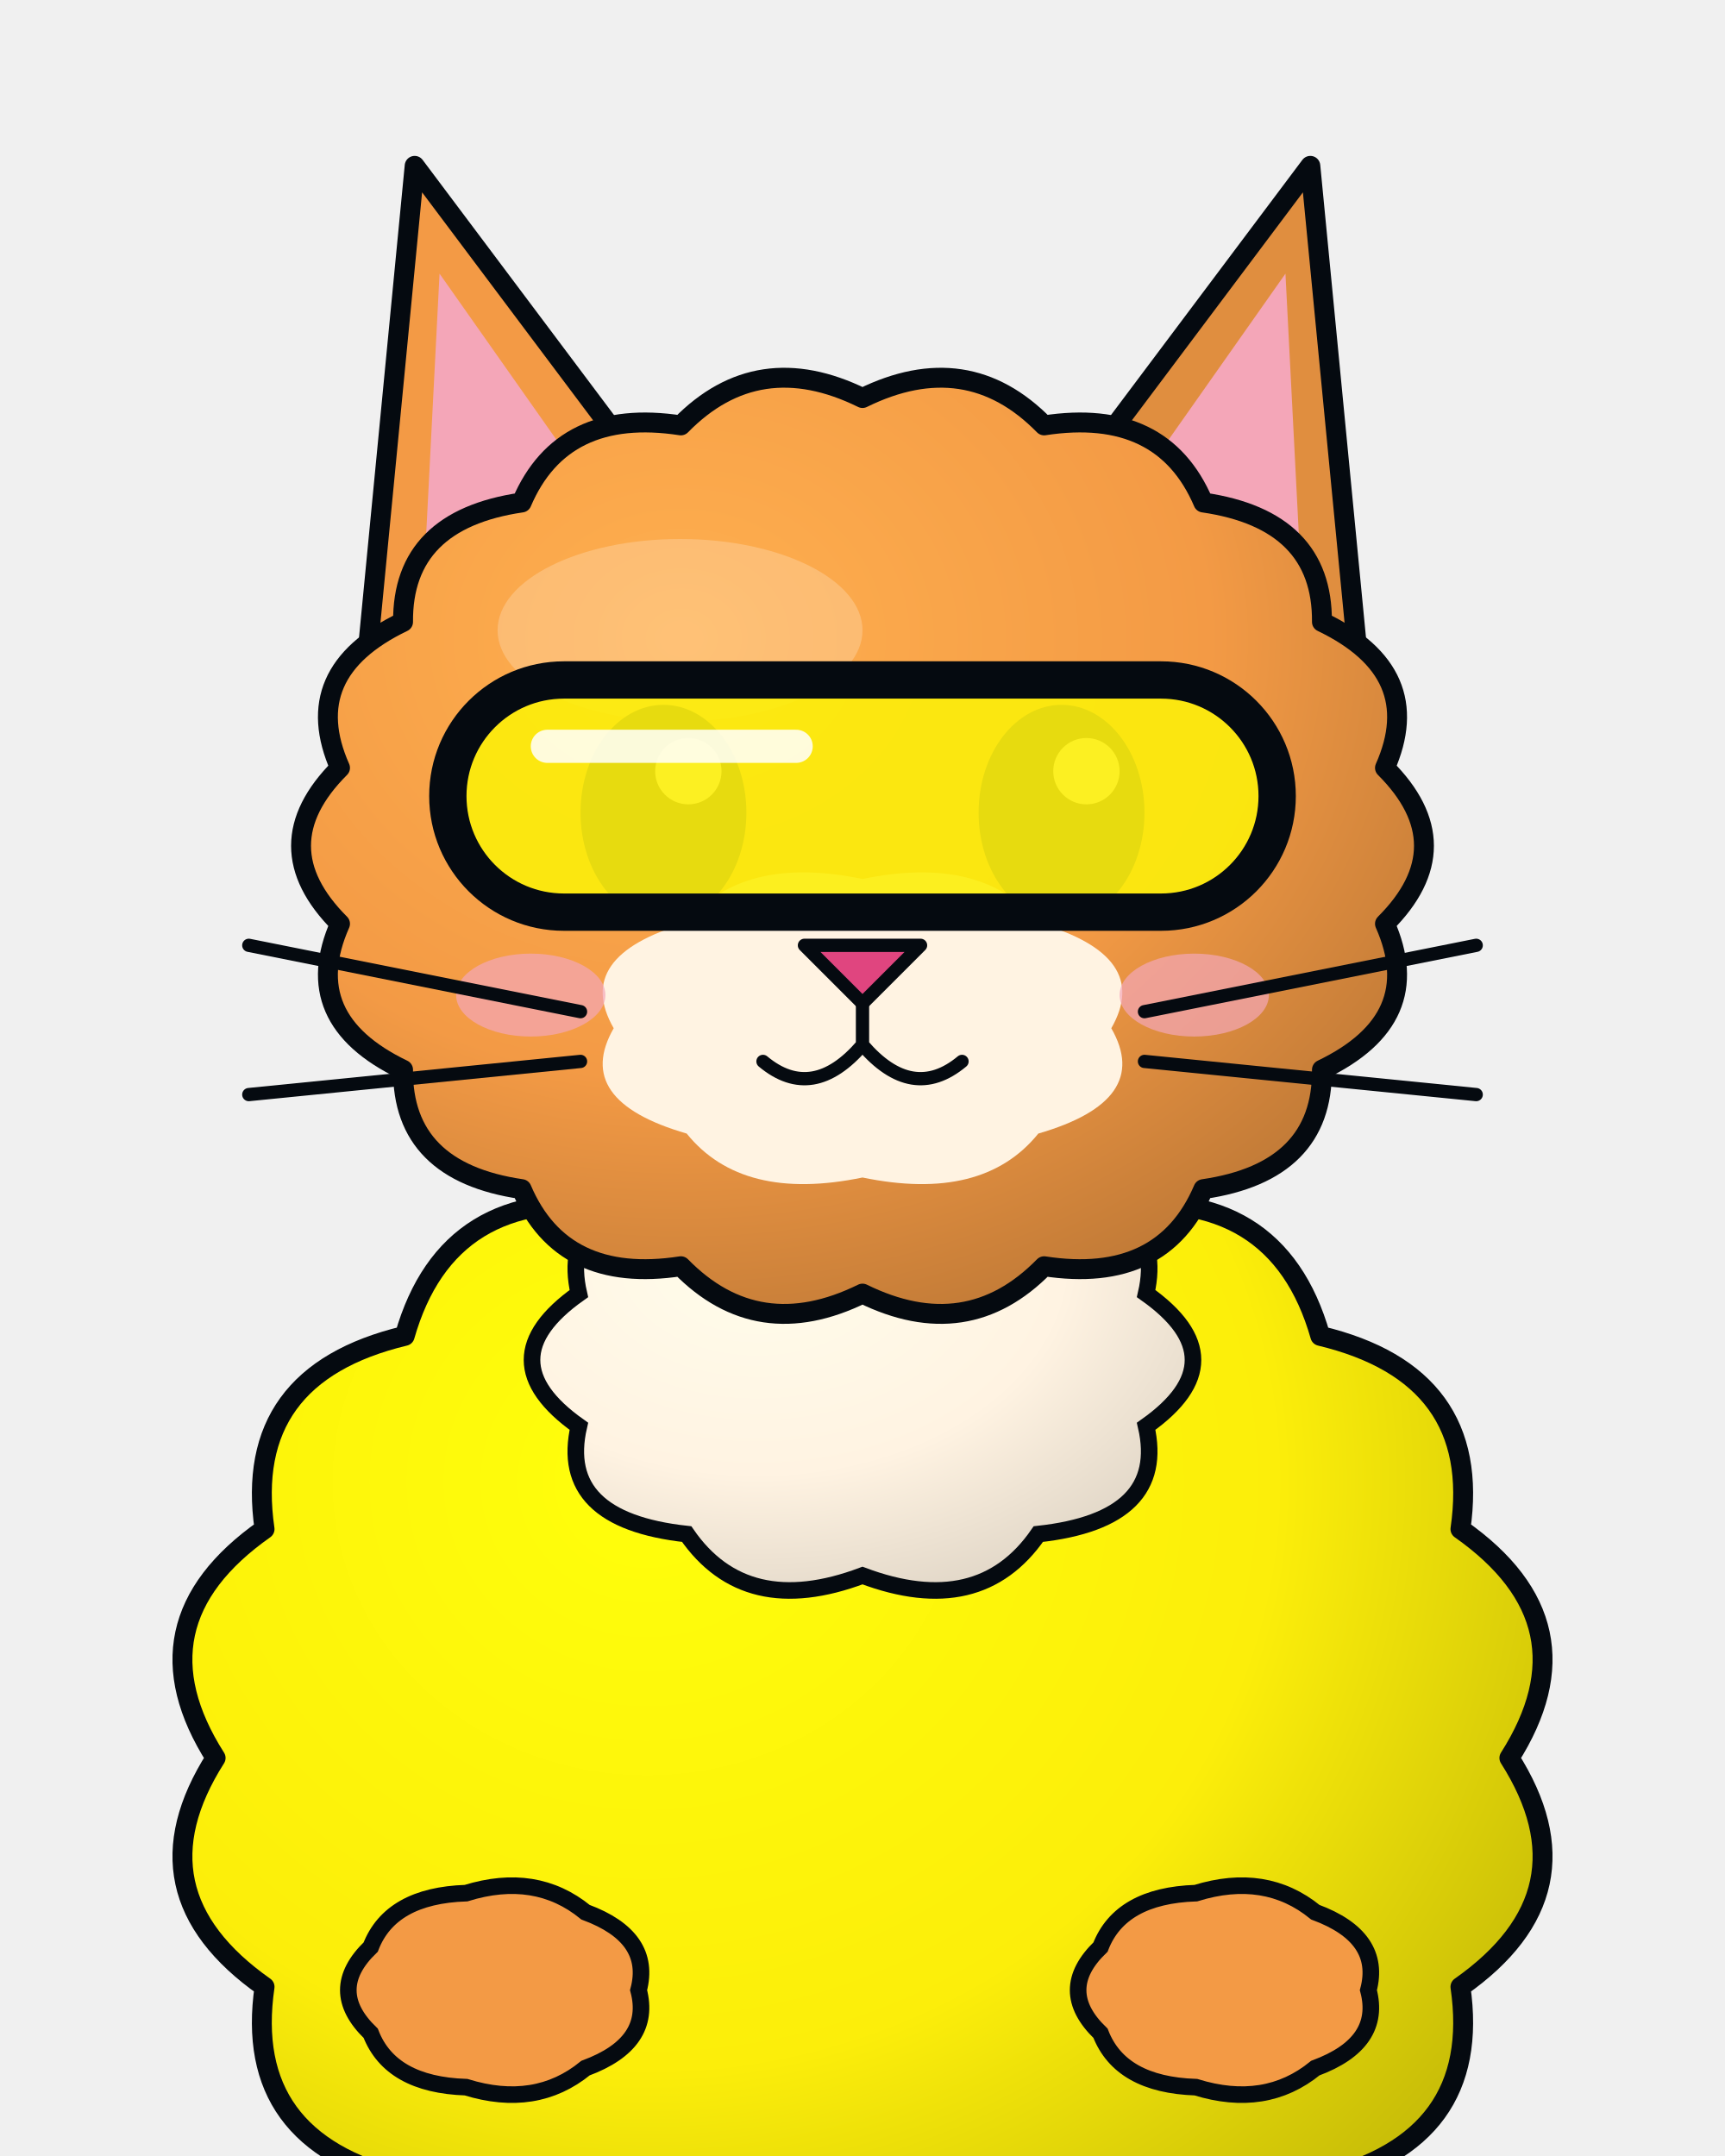
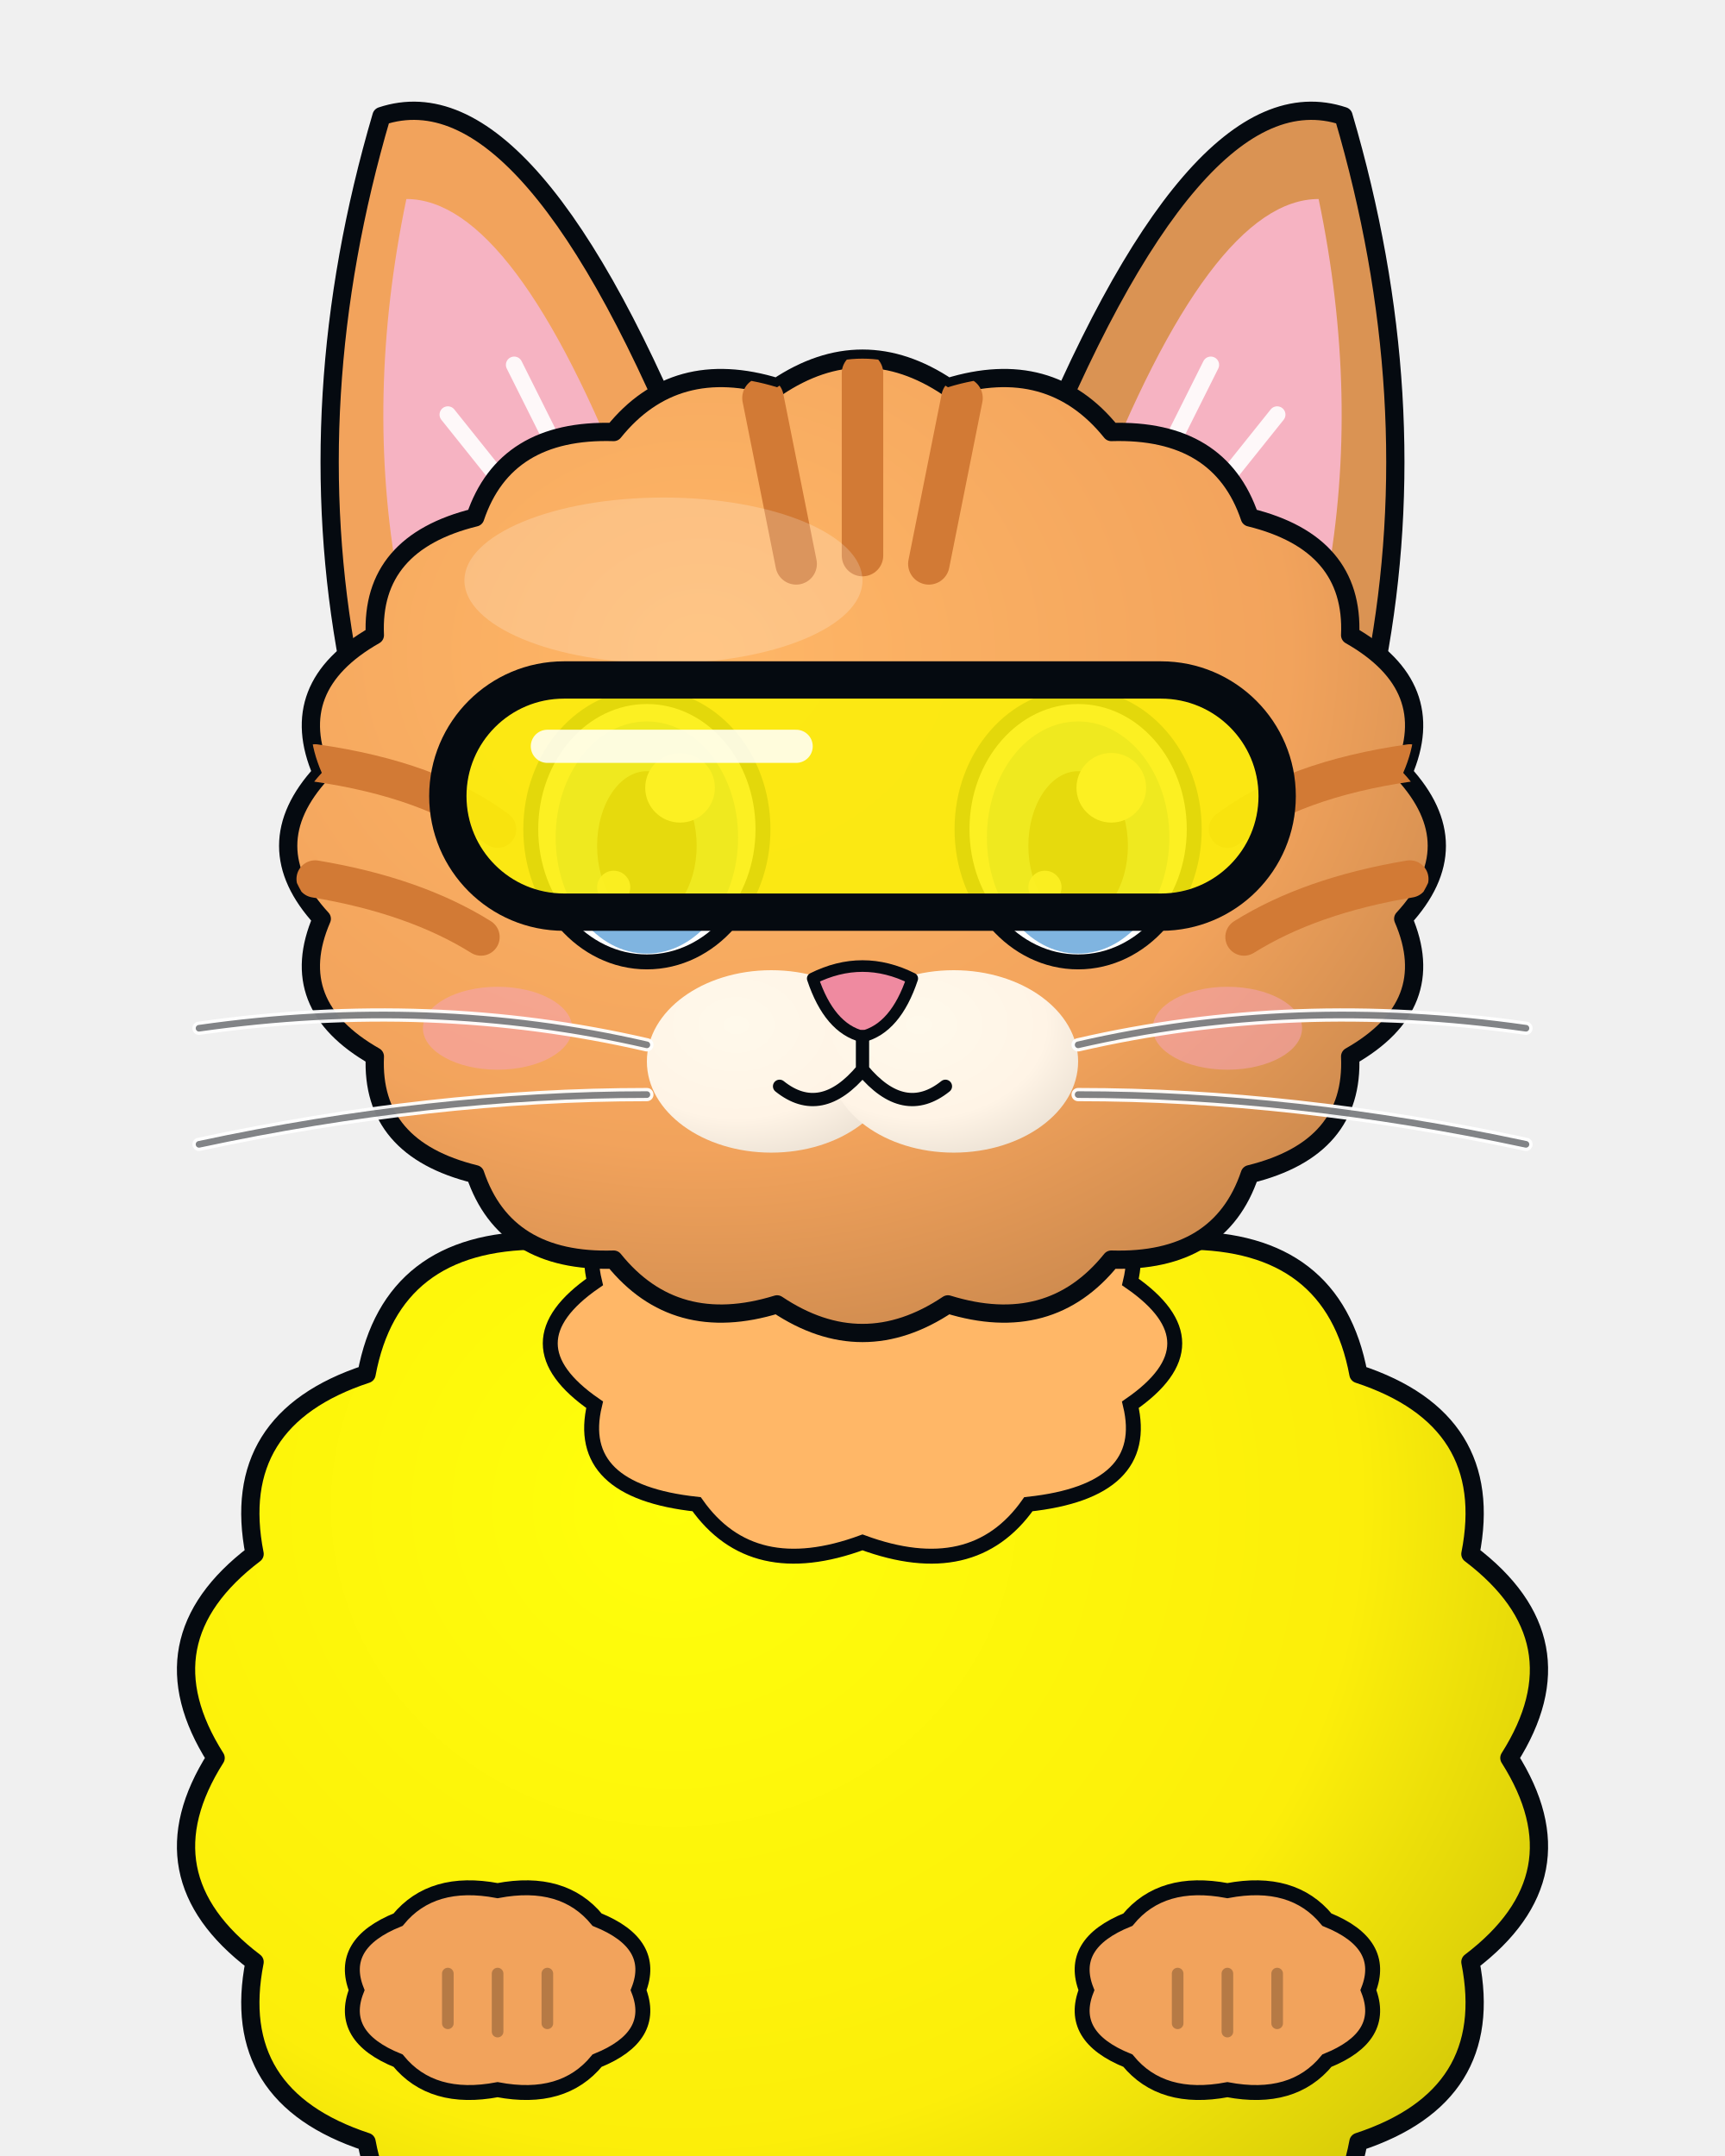
<svg xmlns="http://www.w3.org/2000/svg" viewBox="-104 -252 208 260">
  <defs>
-     <radialGradient id="ocyberpunkorange08787" cx=".34" cy=".28" r=".85">
+     <radialGradient id="ocyberpunkorange07722" cx=".36" cy=".30" r=".85">
      <stop offset="0" stop-color="#ffff0b" />
-       <stop offset=".55" stop-color="#fcee0a" />
-       <stop offset="1" stop-color="#bab007" />
+       <stop offset=".6" stop-color="#fcee0a" />
+       <stop offset="1" stop-color="#c5ba08" />
    </radialGradient>
-     <radialGradient id="fcyberpunkorange08787" cx=".34" cy=".28" r=".85">
-       <stop offset="0" stop-color="#ffb04f" />
-       <stop offset=".55" stop-color="#f39a45" />
-       <stop offset="1" stop-color="#b47233" />
+     <radialGradient id="fcyberpunkorange07722" cx=".36" cy=".30" r=".85">
+       <stop offset="0" stop-color="#ffb767" />
+       <stop offset=".6" stop-color="#f2a35c" />
+       <stop offset="1" stop-color="#bd7f48" />
    </radialGradient>
-     <radialGradient id="bcyberpunkorange08787" cx=".34" cy=".28" r=".85">
-       <stop offset="0" stop-color="#fffdeb" />
-       <stop offset=".55" stop-color="#fff3e2" />
-       <stop offset="1" stop-color="#dbd1c2" />
+     <radialGradient id="wcyberpunkorange07722" cx=".36" cy=".30" r=".85">
+       <stop offset="0" stop-color="#fff9eb" />
+       <stop offset=".6" stop-color="#fff4e6" />
+       <stop offset="1" stop-color="#e6dccf" />
    </radialGradient>
+     <clipPath id="hcyberpunkorange07722">
+       <path d="M65.2 -141.2 Q69.7 -130.8 58.8 -124.6 Q59.3 -113.5 46.7 -110.4 Q43.1 -99.7 30.0 -100.1 Q22.6 -90.9 10.3 -94.7 Q0.0 -87.8 -10.3 -94.7 Q-22.6 -90.9 -30.0 -100.1 Q-43.1 -99.7 -46.7 -110.4 Q-59.3 -113.5 -58.8 -124.6 Q-69.7 -130.8 -65.2 -141.2 Q-73.3 -150.0 -65.2 -158.8 Q-69.7 -169.2 -58.8 -175.4 Q-59.3 -186.5 -46.7 -189.6 Q-43.1 -200.3 -30.0 -199.9 Q-22.6 -209.1 -10.3 -205.3 Q-0.0 -212.2 10.3 -205.3 Q22.6 -209.1 30.0 -199.9 Q43.1 -200.3 46.7 -189.6 Q59.3 -186.5 58.8 -175.4 Q69.7 -169.2 65.2 -158.8 Q73.3 -150.0 65.2 -141.2Z" />
+     </clipPath>
  </defs>
-   <ellipse cx="6" cy="34" rx="78" ry="16" fill="#000" opacity=".16" />
-   <path d="M78.0 -40.0 Q88.3 -23.8 72.1 -12.4 Q74.8 6.2 55.2 10.9 Q50.0 29.1 29.8 26.5 Q17.6 41.5 0.0 32.0 Q-17.6 41.5 -29.8 26.5 Q-50.0 29.1 -55.2 10.9 Q-74.8 6.2 -72.1 -12.4 Q-88.3 -23.8 -78.0 -40.0 Q-88.3 -56.2 -72.1 -67.6 Q-74.8 -86.2 -55.2 -90.9 Q-50.0 -109.1 -29.8 -106.5 Q-17.6 -121.5 -0.0 -112.0 Q17.6 -121.5 29.8 -106.5 Q50.0 -109.1 55.2 -90.9 Q74.8 -86.2 72.1 -67.6 Q88.3 -56.2 78.0 -40.0Z" fill="url(#ocyberpunkorange08787)" stroke="#050a10" stroke-width="2.4" stroke-linejoin="round" />
-   <path d="M34.2 -80.0 Q36.8 -68.7 21.2 -67.0 Q14.1 -56.7 0.0 -62.0 Q-14.1 -56.7 -21.2 -67.0 Q-36.8 -68.7 -34.2 -80.0 Q-45.5 -88.0 -34.2 -96.0 Q-36.8 -107.3 -21.2 -109.0 Q-14.1 -119.3 -0.0 -114.0 Q14.1 -119.3 21.2 -109.0 Q36.8 -107.3 34.2 -96.0 Q45.5 -88.0 34.2 -80.0Z" fill="url(#bcyberpunkorange08787)" stroke="#050a10" stroke-width="2" />
-   <path d="M-24 -192 L-54 -232 L-60 -170Z" fill="#f39a45" stroke="#050a10" stroke-width="2.4" stroke-linejoin="round" />
-   <path d="M-32 -192 L-51 -219 L-53 -180Z" fill="#f4a6b8" />
-   <path d="M24 -192 L54 -232 L60 -170Z" fill="#e08e3f" stroke="#050a10" stroke-width="2.4" stroke-linejoin="round" />
-   <path d="M32 -192 L51 -219 L53 -180Z" fill="#f4a6b8" />
-   <path d="M63.0 -140.6 Q68.1 -129.1 55.4 -123.0 Q55.5 -110.7 41.1 -108.6 Q36.2 -97.1 21.9 -99.3 Q12.6 -89.8 0.0 -96.0 Q-12.6 -89.8 -21.9 -99.3 Q-36.2 -97.1 -41.1 -108.6 Q-55.5 -110.7 -55.4 -123.0 Q-68.1 -129.1 -63.0 -140.6 Q-72.4 -150.0 -63.0 -159.4 Q-68.1 -170.9 -55.4 -177.0 Q-55.5 -189.3 -41.1 -191.4 Q-36.2 -202.9 -21.9 -200.7 Q-12.6 -210.2 -0.0 -204.0 Q12.6 -210.2 21.9 -200.7 Q36.2 -202.9 41.1 -191.4 Q55.5 -189.3 55.4 -177.0 Q68.1 -170.9 63.0 -159.4 Q72.4 -150.0 63.0 -140.6Z" fill="url(#fcyberpunkorange08787)" stroke="#050a10" stroke-width="2.4" stroke-linejoin="round" />
-   <ellipse cx="-22" cy="-176" rx="22" ry="11" fill="#fff" opacity=".22" />
-   <path d="M30.0 -128.0 Q35.0 -119.3 21.2 -115.3 Q14.5 -107.0 0.0 -110.0 Q-14.5 -107.0 -21.2 -115.3 Q-35.0 -119.3 -30.0 -128.0 Q-35.0 -136.7 -21.2 -140.7 Q-14.5 -149.0 -0.0 -146.0 Q14.5 -149.0 21.2 -140.7 Q35.0 -136.7 30.0 -128.0Z" fill="#fff3e2" />
-   <ellipse cx="-24" cy="-154" rx="10" ry="13" fill="#2b2540" />
-   <circle cx="-21" cy="-159" r="4" fill="#fff" />
-   <ellipse cx="-40" cy="-132" rx="9" ry="5" fill="#f4a6b8" opacity=".7" />
-   <path d="M-34 -130 L-74 -138 M-34 -124 L-74 -120" stroke="#050a10" stroke-width="1.6" stroke-linecap="round" />
-   <ellipse cx="24" cy="-154" rx="10" ry="13" fill="#2b2540" />
-   <circle cx="27" cy="-159" r="4" fill="#fff" />
-   <ellipse cx="40" cy="-132" rx="9" ry="5" fill="#f4a6b8" opacity=".7" />
-   <path d="M34 -130 L74 -138 M34 -124 L74 -120" stroke="#050a10" stroke-width="1.6" stroke-linecap="round" />
-   <path d="M-7 -138 H7 L0 -131Z" fill="#e0457f" stroke="#050a10" stroke-width="1.6" stroke-linejoin="round" />
-   <path d="M0 -131 V-126 M0 -126 Q-6 -119 -12 -124 M0 -126 Q6 -119 12 -124" fill="none" stroke="#050a10" stroke-width="1.6" stroke-linecap="round" />
+   <ellipse cx="6" cy="34" rx="78" ry="15" fill="#000" opacity=".15" />
+   <path d="M78.0 -40.0 Q87.0 -25.8 73.3 -15.4 Q76.5 0.8 59.8 6.3 Q56.8 22.4 39.0 22.4 Q30.2 36.6 13.5 30.9 Q0.0 41.5 -13.5 30.9 Q-30.2 36.6 -39.0 22.4 Q-56.8 22.4 -59.8 6.3 Q-76.5 0.8 -73.3 -15.4 Q-87.0 -25.8 -78.0 -40.0 Q-87.0 -54.2 -73.3 -64.6 Q-76.5 -80.8 -59.8 -86.3 Q-56.8 -102.4 -39.0 -102.4 Q-30.2 -116.6 -13.5 -110.9 Q-0.0 -121.5 13.5 -110.9 Q30.2 -116.6 39.0 -102.4 Q56.8 -102.4 59.8 -86.3 Q76.5 -80.8 73.3 -64.6 Q87.0 -54.2 78.0 -40.0Z" fill="url(#ocyberpunkorange07722)" stroke="#050a10" stroke-width="2.2" stroke-linejoin="round" />
+   <path d="M32.3 -82.6 Q34.8 -72.2 20.0 -70.6 Q13.3 -61.1 0.0 -66.0 Q-13.3 -61.1 -20.0 -70.6 Q-34.8 -72.2 -32.3 -82.6 Q-43.0 -90.0 -32.3 -97.4 Q-34.8 -107.8 -20.0 -109.4 Q-13.3 -118.9 -0.0 -114.0 Q13.3 -118.9 20.0 -109.4 Q34.8 -107.8 32.3 -97.4 Q43.0 -90.0 32.3 -82.6Z" fill="#ffb767" stroke="#050a10" stroke-width="1.8" />
+   <path d="M-20 -194 Q-40 -244 -58 -238 Q-68 -204 -62 -172Z" fill="#f2a35c" stroke="#050a10" stroke-width="2.2" stroke-linejoin="round" />
+   <path d="M-28 -192 Q-42 -228 -55 -228 Q-60 -204 -56 -182Z" fill="#f6b3c2" />
+   <path d="M-36 -196 l-6 -12 M-42 -192 l-8 -10" stroke="#fff" stroke-width="2" stroke-linecap="round" opacity=".9" />
+   <path d="M20 -194 Q40 -244 58 -238 Q68 -204 62 -172Z" fill="#da9353" stroke="#050a10" stroke-width="2.2" stroke-linejoin="round" />
+   <path d="M28 -192 Q42 -228 55 -228 Q60 -204 56 -182Z" fill="#f6b3c2" />
+   <path d="M36 -196 l6 -12 M42 -192 l8 -10" stroke="#fff" stroke-width="2" stroke-linecap="round" opacity=".9" />
+   <path d="M65.2 -141.2 Q69.7 -130.8 58.8 -124.6 Q59.3 -113.5 46.7 -110.4 Q43.1 -99.7 30.0 -100.1 Q22.6 -90.9 10.3 -94.7 Q0.0 -87.8 -10.3 -94.7 Q-22.6 -90.9 -30.0 -100.1 Q-43.1 -99.7 -46.7 -110.4 Q-59.3 -113.5 -58.8 -124.6 Q-69.7 -130.8 -65.2 -141.2 Q-73.3 -150.0 -65.2 -158.8 Q-69.7 -169.2 -58.8 -175.4 Q-59.3 -186.5 -46.7 -189.6 Q-43.1 -200.3 -30.0 -199.9 Q-22.6 -209.1 -10.3 -205.3 Q-0.0 -212.2 10.3 -205.3 Q22.6 -209.1 30.0 -199.9 Q43.1 -200.3 46.7 -189.6 Q59.3 -186.5 58.8 -175.4 Q69.7 -169.2 65.2 -158.8 Q73.3 -150.0 65.2 -141.2Z" fill="url(#fcyberpunkorange07722)" stroke="#050a10" stroke-width="2.2" stroke-linejoin="round" />
+   <g clip-path="url(#hcyberpunkorange07722)">
+     <path d="M-12 -204 l4 20 M0 -207 v22 M12 -204 l-4 20" stroke="#d27a35" stroke-width="5" stroke-linecap="round" />
+     <path d="M-66 -160 q14 2 22 8 M-66 -146 q12 2 20 7" stroke="#d27a35" stroke-width="4.5" stroke-linecap="round" fill="none" />
+     <path d="M66 -160 q-14 2 -22 8 M66 -146 q-12 2 -20 7" stroke="#d27a35" stroke-width="4.5" stroke-linecap="round" fill="none" />
+   </g>
+   <ellipse cx="-24" cy="-182" rx="24" ry="10" fill="#fff" opacity=".2" />
+   <ellipse cx="-11" cy="-124" rx="15" ry="11" fill="url(#wcyberpunkorange07722)" />
+   <ellipse cx="11" cy="-124" rx="15" ry="11" fill="url(#wcyberpunkorange07722)" />
+   <ellipse cx="-26" cy="-152" rx="14" ry="16" fill="#fff" stroke="#050a10" stroke-width="1.8" />
+   <ellipse cx="-26" cy="-151" rx="11" ry="14" fill="#7fb4e0" />
+   <ellipse cx="-26" cy="-150" rx="6" ry="9" fill="#1b1b26" />
+   <circle cx="-22" cy="-157" r="4.2" fill="#fff" />
+   <circle cx="-30" cy="-145" r="2" fill="#fff" opacity=".9" />
+   <ellipse cx="-44" cy="-128" rx="9" ry="5" fill="#f6a3b6" opacity=".55" />
+   <path d="M-26 -126 Q-52 -132 -80 -128 M-26 -120 Q-52 -120 -80 -114" fill="none" stroke="#fff" stroke-width="1.6" stroke-linecap="round" opacity=".95" />
+   <path d="M-26 -126 Q-52 -132 -80 -128 M-26 -120 Q-52 -120 -80 -114" fill="none" stroke="#050a10" stroke-width=".8" stroke-linecap="round" opacity=".5" />
+   <ellipse cx="26" cy="-152" rx="14" ry="16" fill="#fff" stroke="#050a10" stroke-width="1.8" />
+   <ellipse cx="26" cy="-151" rx="11" ry="14" fill="#7fb4e0" />
+   <ellipse cx="26" cy="-150" rx="6" ry="9" fill="#1b1b26" />
+   <circle cx="30" cy="-157" r="4.2" fill="#fff" />
+   <circle cx="22" cy="-145" r="2" fill="#fff" opacity=".9" />
+   <ellipse cx="44" cy="-128" rx="9" ry="5" fill="#f6a3b6" opacity=".55" />
+   <path d="M26 -126 Q52 -132 80 -128 M26 -120 Q52 -120 80 -114" fill="none" stroke="#fff" stroke-width="1.6" stroke-linecap="round" opacity=".95" />
+   <path d="M26 -126 Q52 -132 80 -128 M26 -120 Q52 -120 80 -114" fill="none" stroke="#050a10" stroke-width=".8" stroke-linecap="round" opacity=".5" />
+   <path d="M-6 -134 Q0 -137 6 -134 Q4 -128 0 -127 Q-4 -128 -6 -134Z" fill="#ef8aa0" stroke="#050a10" stroke-width="1.4" stroke-linejoin="round" />
+   <path d="M0 -127 V-123 M0 -123 Q-5 -117 -10 -121 M0 -123 Q5 -117 10 -121" fill="none" stroke="#050a10" stroke-width="1.6" stroke-linecap="round" />
  <rect x="-50" y="-170" width="100" height="28" rx="14" fill="#fcee0a" fill-opacity=".9" stroke="#050a10" stroke-width="4.5" />
  <path d="M-38 -162 H-8" stroke="#fff" stroke-width="4" stroke-linecap="round" opacity=".85" />
-   <path d="M-27.0 -12.0 Q-25.3 -5.6 -33.4 -2.6 Q-39.4 2.3 -47.8 -0.3 Q-56.9 -0.6 -59.3 -6.8 Q-64.7 -12.0 -59.3 -17.2 Q-56.9 -23.4 -47.8 -23.7 Q-39.4 -26.3 -33.4 -21.4 Q-25.3 -18.4 -27.0 -12.0Z" fill="#f39a45" stroke="#050a10" stroke-width="2" />
-   <path d="M61.0 -12.0 Q62.7 -5.6 54.6 -2.6 Q48.6 2.3 40.2 -0.3 Q31.1 -0.6 28.7 -6.8 Q23.3 -12.0 28.7 -17.2 Q31.1 -23.4 40.2 -23.7 Q48.6 -26.3 54.6 -21.4 Q62.7 -18.4 61.0 -12.0Z" fill="#f39a45" stroke="#050a10" stroke-width="2" />
+   <path d="M-27.0 -12.0 Q-24.8 -6.4 -32.0 -3.5 Q-36.1 1.5 -44.0 0.0 Q-51.9 1.5 -56.0 -3.5 Q-63.2 -6.4 -61.0 -12.0 Q-63.2 -17.6 -56.0 -20.5 Q-51.9 -25.5 -44.0 -24.0 Q-36.1 -25.5 -32.0 -20.5 Q-24.8 -17.6 -27.0 -12.0Z" fill="#f2a35c" stroke="#050a10" stroke-width="1.8" />
+   <path d="M-50 -8 v-6 M-44 -7 v-7 M-38 -8 v-6" stroke="#b67a45" stroke-width="1.4" stroke-linecap="round" />
+   <path d="M61.0 -12.0 Q63.2 -6.4 56.0 -3.5 Q51.9 1.5 44.0 0.0 Q36.1 1.5 32.0 -3.5 Q24.8 -6.4 27.0 -12.0 Q24.8 -17.6 32.0 -20.5 Q36.1 -25.5 44.0 -24.0 Q51.9 -25.5 56.0 -20.5 Q63.2 -17.6 61.0 -12.0Z" fill="#f2a35c" stroke="#050a10" stroke-width="1.8" />
+   <path d="M38 -8 v-6 M44 -7 v-7 M50 -8 v-6" stroke="#b67a45" stroke-width="1.4" stroke-linecap="round" />
</svg>
